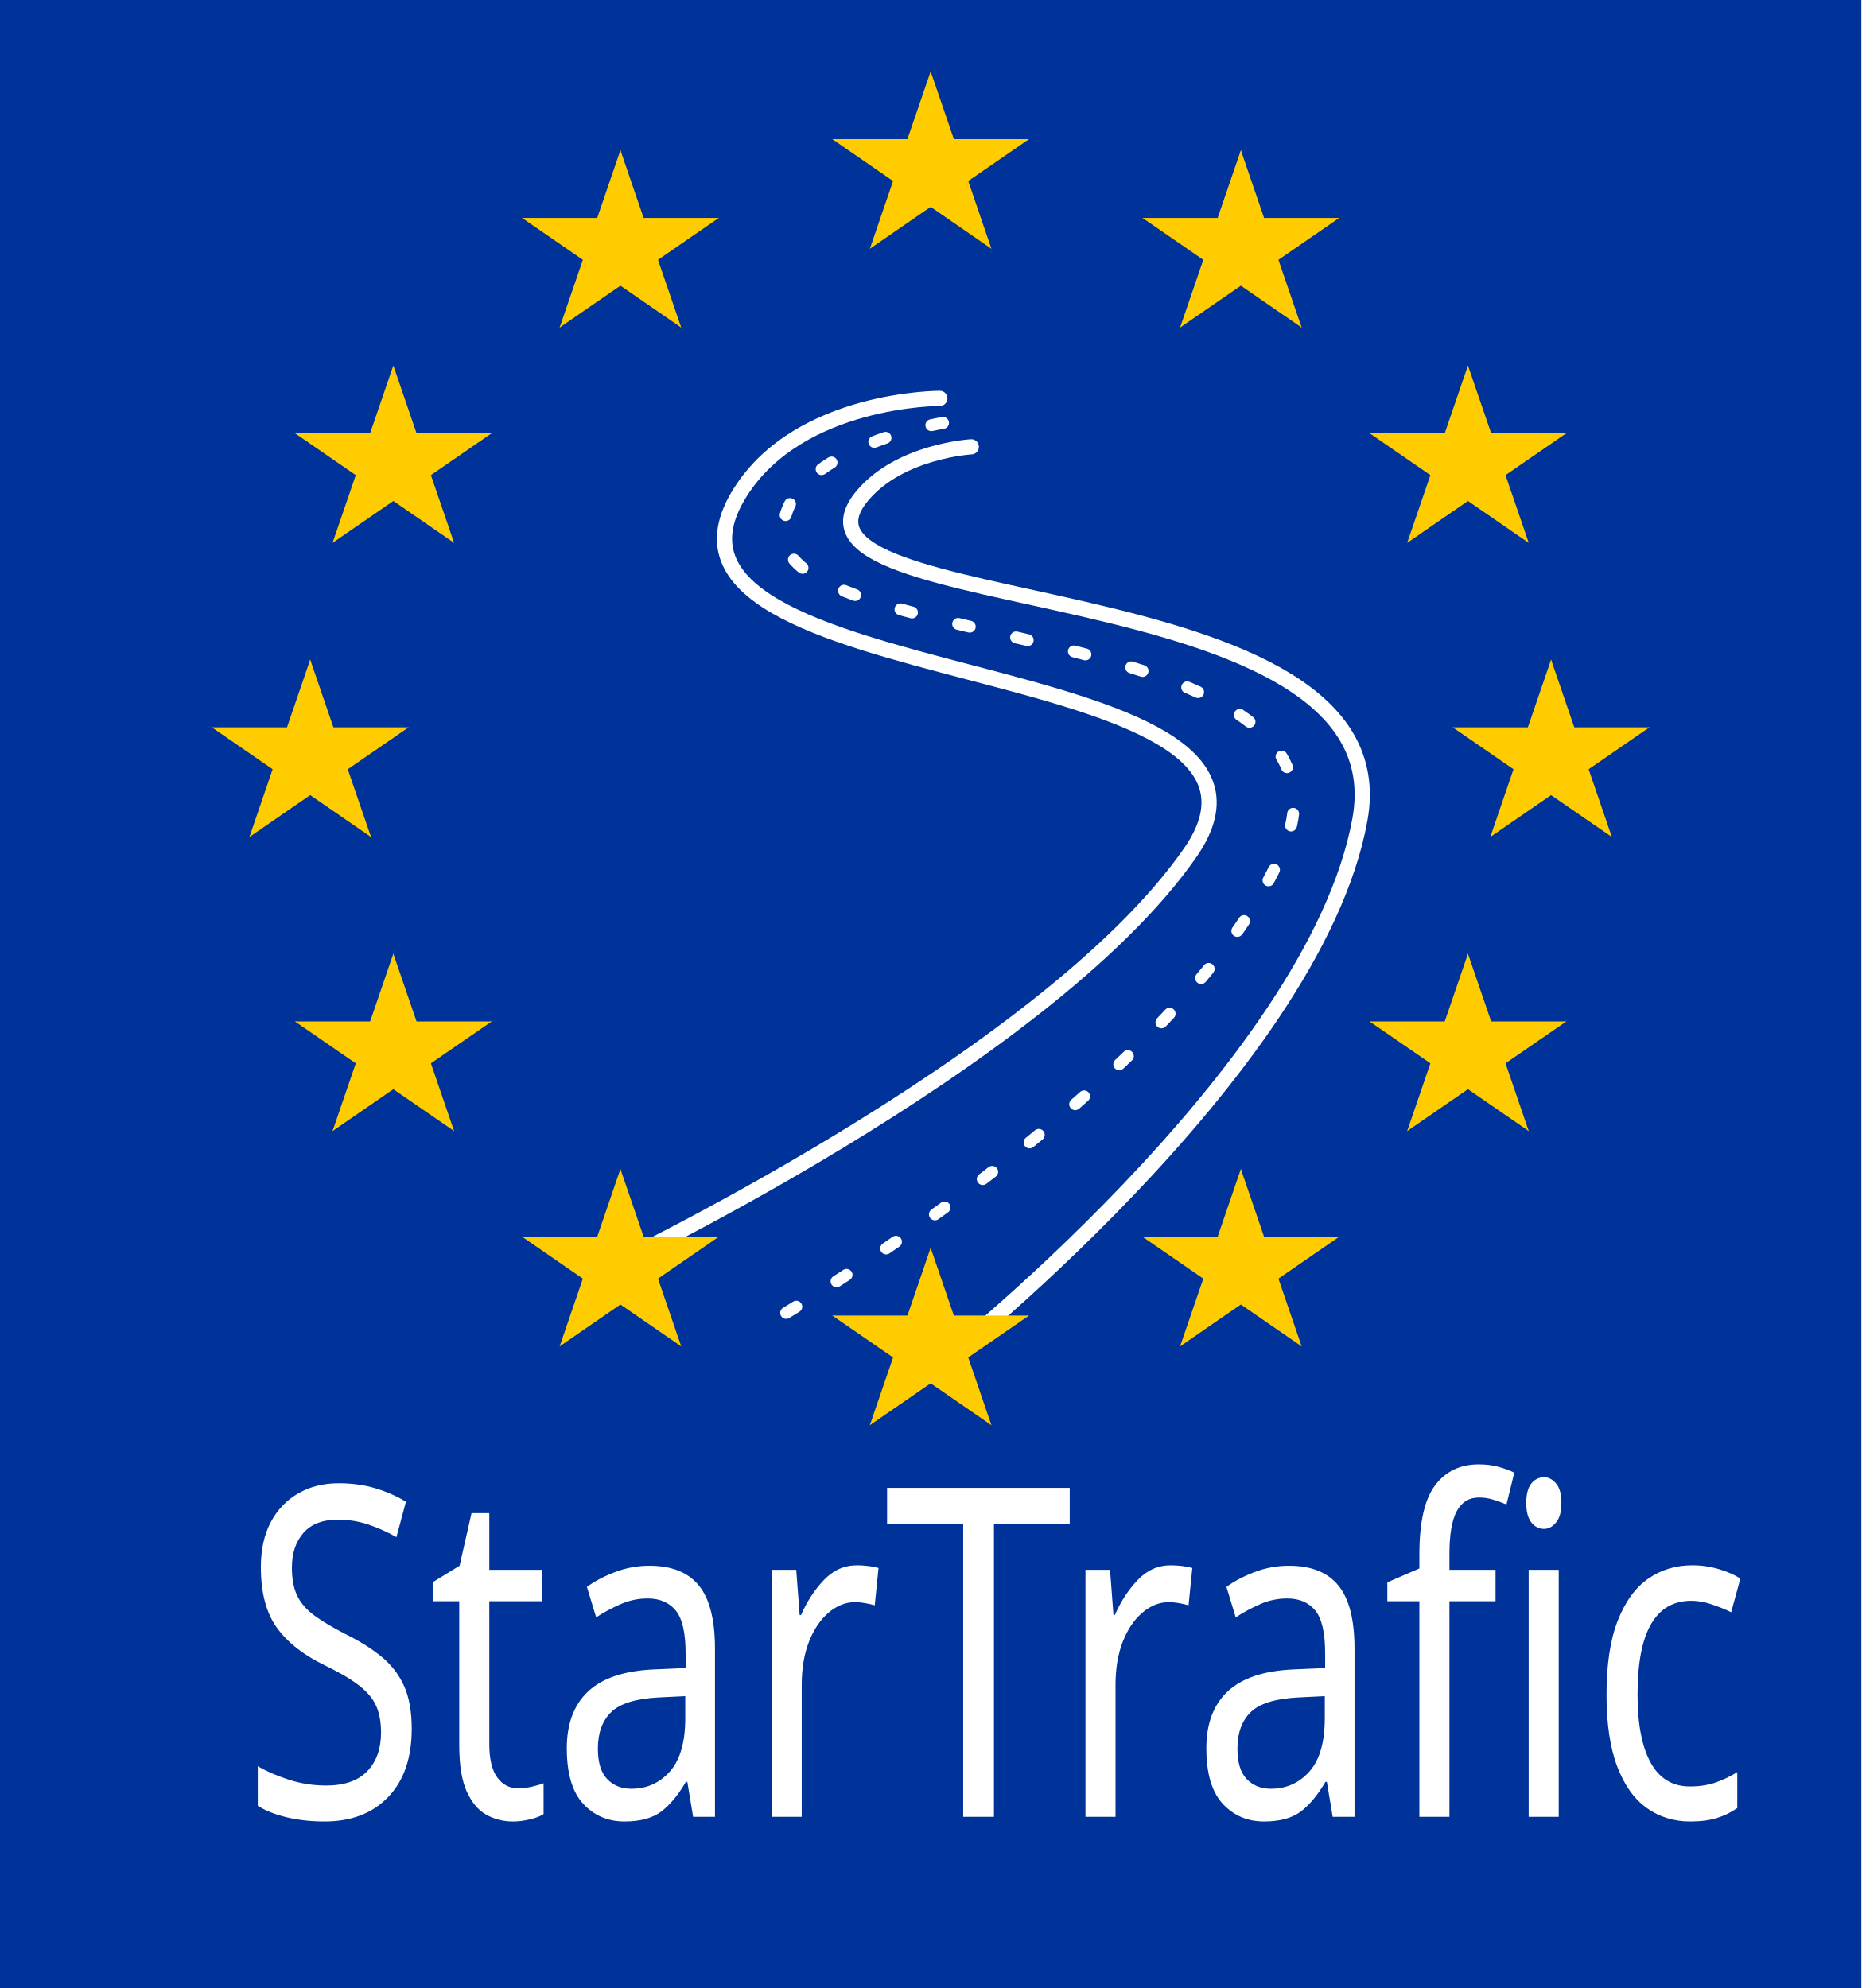
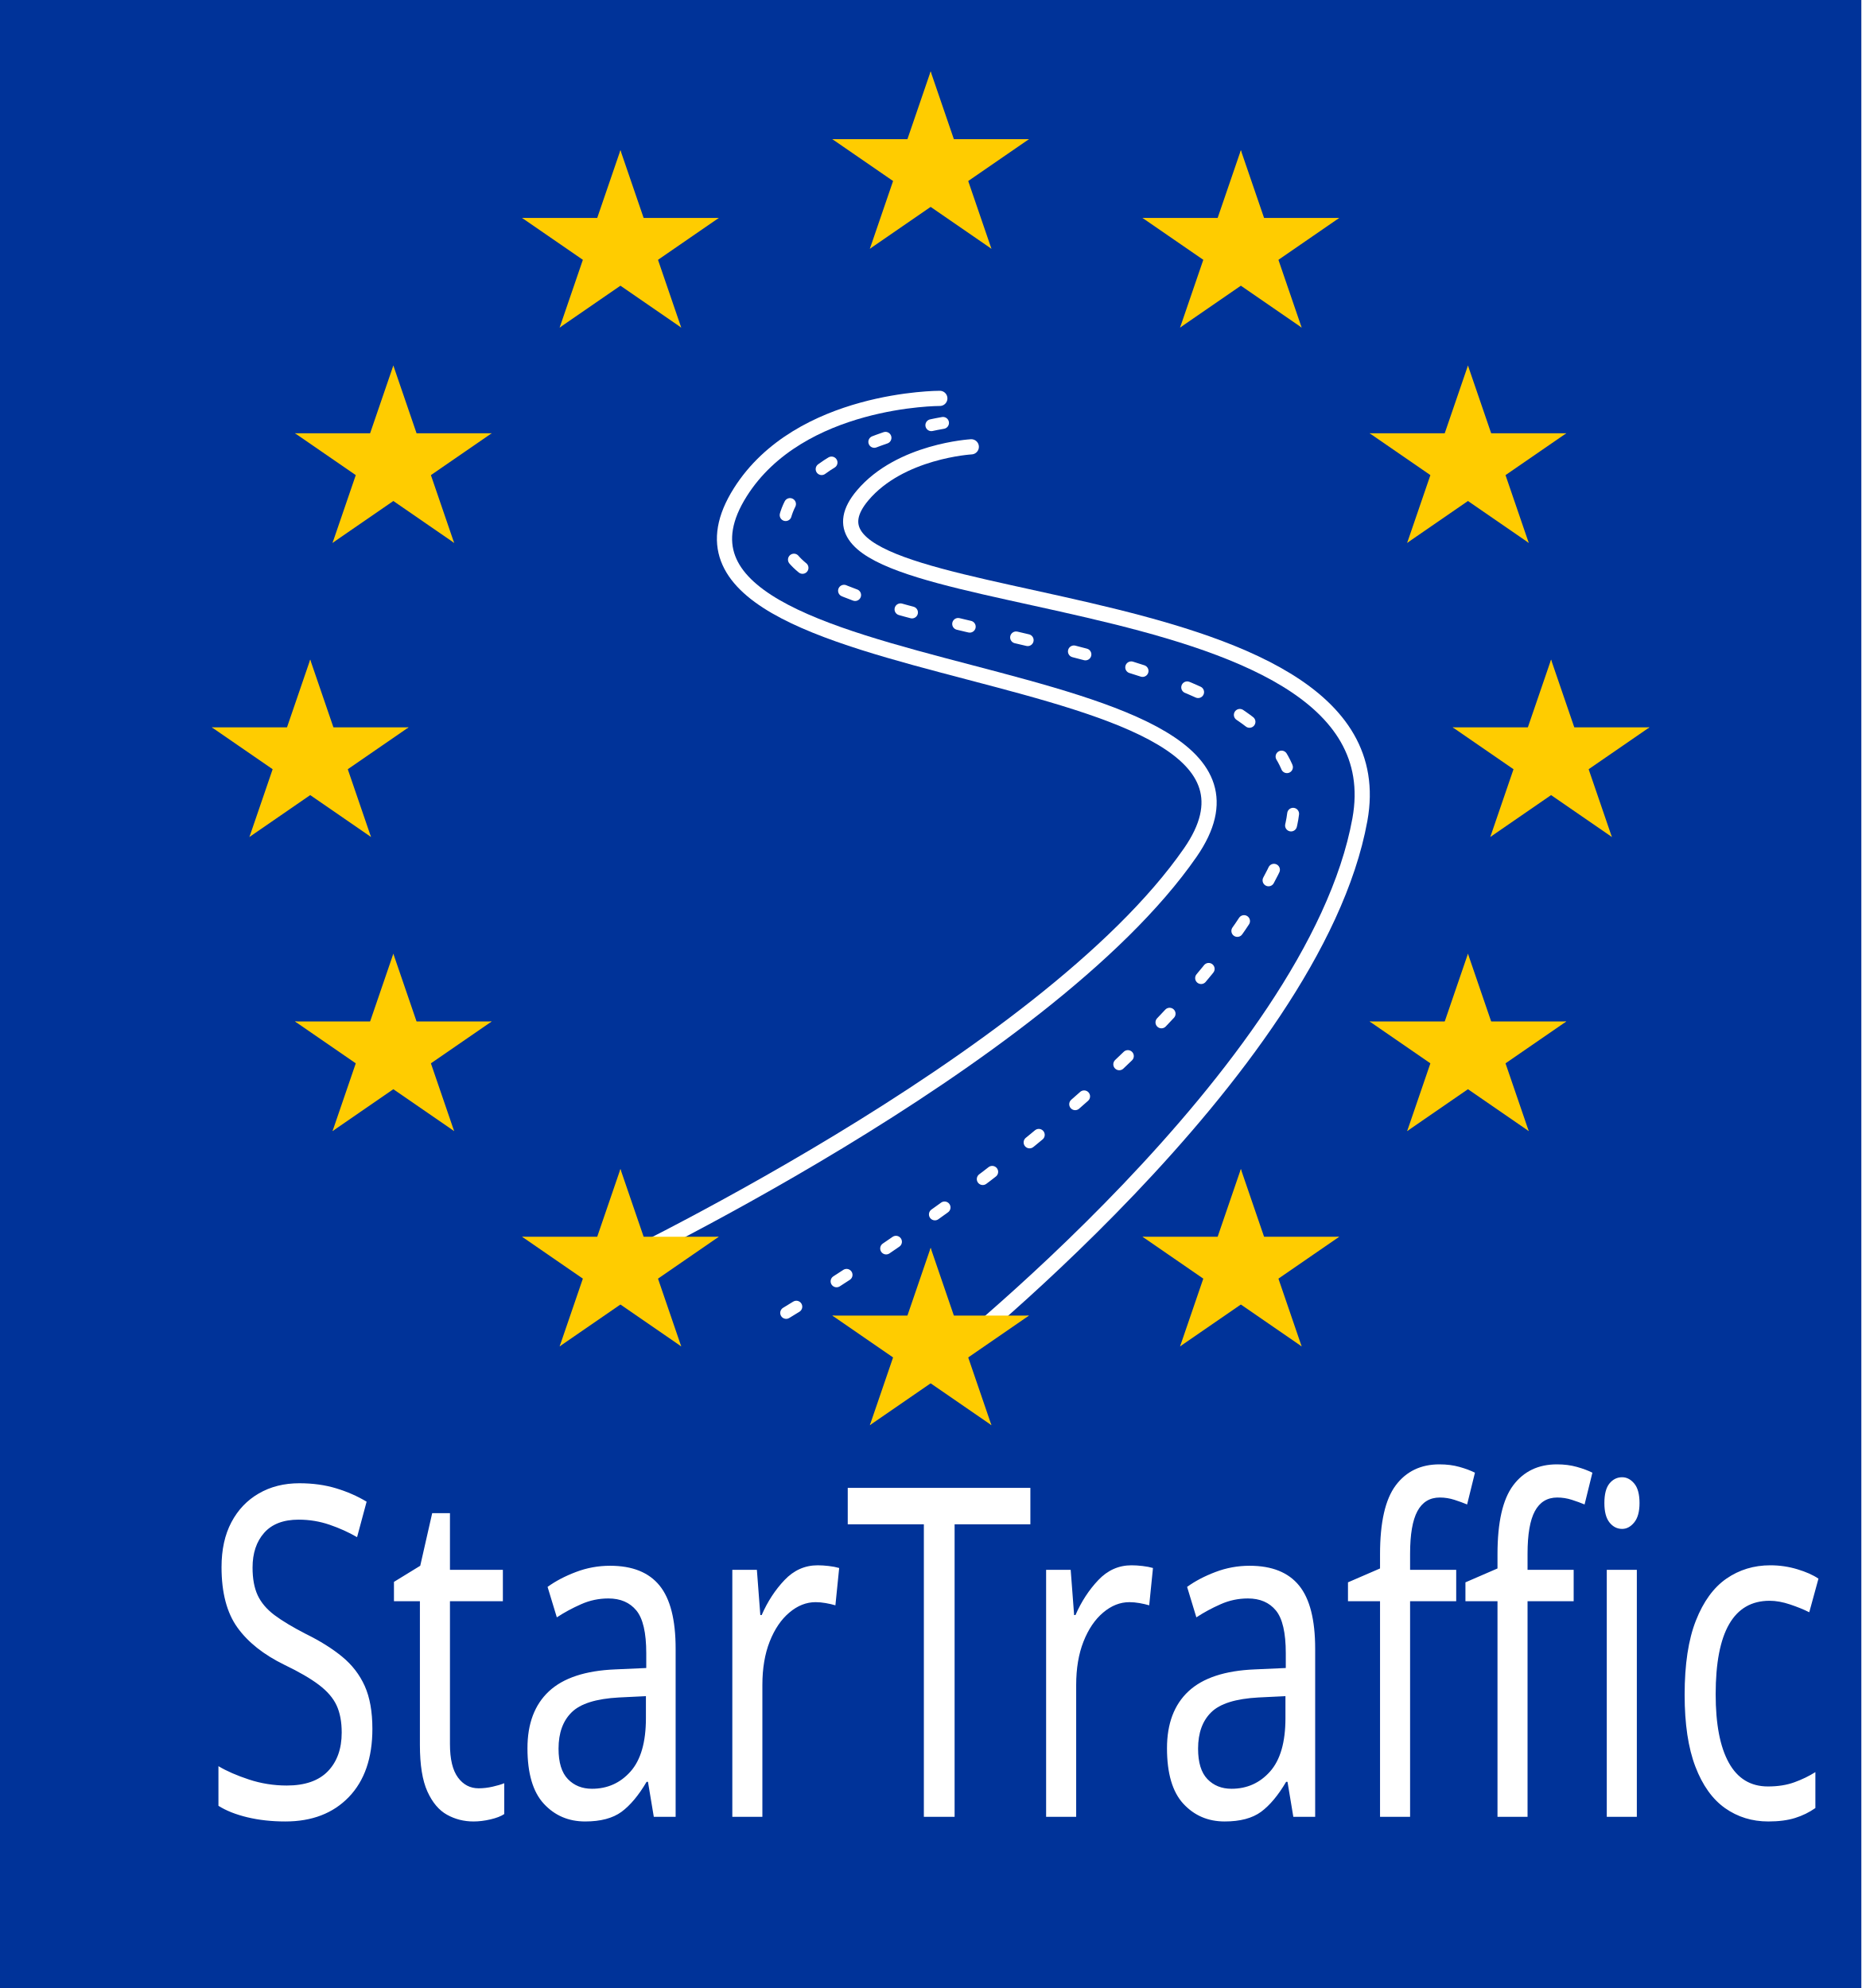
<svg xmlns="http://www.w3.org/2000/svg" xmlns:xlink="http://www.w3.org/1999/xlink" id="svg4200" height="468.001" width="438.068" version="1.1">
  <defs id="defs4204">
    <g id="s">
      <g id="c">
        <path transform="matrix(0.9510565,0.309017,-0.309017,0.9510565,0,-1)" d="M 0,0 0,1 0.5,1 Z" id="t" />
        <use id="use4209" transform="scale(-1,1)" xlink:href="#t" x="0" y="0" width="100%" height="100%" />
      </g>
      <g id="a">
        <use id="use4212" transform="matrix(0.309017,0.9510565,-0.9510565,0.309017,0,0)" xlink:href="#c" x="0" y="0" width="100%" height="100%" />
        <use id="use4214" transform="matrix(-0.809017,0.5877853,-0.5877853,-0.809017,0,0)" xlink:href="#c" x="0" y="0" width="100%" height="100%" />
      </g>
      <use id="use4216" transform="scale(-1,1)" xlink:href="#a" x="0" y="0" width="100%" height="100%" />
    </g>
  </defs>
  <path style="fill:#003399" d="m 0,0 0,468.001 438.068,0 L 438.068,0 0,0 Z" id="rect4218" />
  <path style="fill:none;fill-rule:evenodd;stroke:#ffffff;stroke-width:3.575;stroke-linecap:round;stroke-linejoin:round;stroke-miterlimit:4;stroke-dasharray:none;stroke-opacity:1" d="m 221.194,93.784 c 0,0 -32.933,-0.095 -46.956,22.095 -30.697,48.573 139.53,36.28 105.912,84.82 -34.194,49.37 -139.854,99.081 -139.854,99.081" id="path4164" />
  <path style="fill:none;fill-rule:evenodd;stroke:#ffffff;stroke-width:3.575;stroke-linecap:round;stroke-linejoin:round;stroke-miterlimit:4;stroke-dasharray:none;stroke-opacity:1" d="m 228.6,105.186 c 0,0 -16.724,0.937 -25.576,11.442 -25.226,29.938 127.884,16.674 117.035,76.334 -10.774,59.248 -100.724,129.594 -100.724,129.594" id="path4164-5" />
  <g id="g4220" transform="matrix(24.33715,0,0,23.07874,219.0342,178.3617)" style="fill:#ffcc00">
    <use id="use4222" y="-6" xlink:href="#s" x="0" width="100%" height="100%" />
    <use id="use4224" y="6" xlink:href="#s" x="0" width="100%" height="100%" />
    <g id="l">
      <use id="use4227" x="-6" xlink:href="#s" y="0" width="100%" height="100%" />
      <use id="use4229" transform="matrix(-0.809017,-0.5877853,0.5877853,-0.809017,-3,-5.196152)" xlink:href="#s" x="0" y="0" width="100%" height="100%" />
      <use id="use4231" transform="matrix(-0.809017,0.5877853,-0.5877853,-0.809017,-5.196152,-3)" xlink:href="#s" x="0" y="0" width="100%" height="100%" />
      <use id="use4233" transform="matrix(0.309017,0.9510565,-0.9510565,0.309017,-5.196152,3)" xlink:href="#s" x="0" y="0" width="100%" height="100%" />
      <use id="use4235" transform="matrix(0.309017,0.9510565,-0.9510565,0.309017,-3,5.196152)" xlink:href="#s" x="0" y="0" width="100%" height="100%" />
    </g>
    <use id="use4237" transform="scale(-1,1)" xlink:href="#l" x="0" y="0" width="100%" height="100%" />
  </g>
-   <text xml:space="preserve" style="font-style:normal;font-weight:normal;font-size:93.365px;line-height:125%;font-family:sans-serif;letter-spacing:0px;word-spacing:0px;fill:#000000;fill-opacity:1;stroke:none;stroke-width:1px;stroke-linecap:butt;stroke-linejoin:miter;stroke-opacity:1" x="65.723" y="368.144" id="text4189" transform="scale(0.86074,1.161791)">
-     <tspan id="tspan4191" x="65.723" y="368.144" style="font-style:normal;font-variant:normal;font-weight:normal;font-stretch:normal;font-family:'Lobster 1.4';-inkscape-font-specification:'Lobster 1.4, ';fill:#ffffff">StarTrafic</tspan>
+   <text xml:space="preserve" style="font-style:normal;font-weight:normal;font-size:93.365px;line-height:125%;font-family:sans-serif;letter-spacing:0px;word-spacing:0px;fill:#000000;fill-opacity:1;stroke:none;stroke-width:1px;stroke-linecap:butt;stroke-linejoin:miter;stroke-opacity:1" x="54.964" y="368.144" id="text4189" transform="scale(0.86074,1.161791)">
+     <tspan id="tspan4191" x="54.964" y="368.144" style="font-style:normal;font-variant:normal;font-weight:normal;font-stretch:normal;font-family:'Lobster 1.4';-inkscape-font-specification:'Lobster 1.4, ';fill:#ffffff">StarTraffic</tspan>
  </text>
  <path style="fill:none;fill-rule:evenodd;stroke:#ffffff;stroke-width:2.8;stroke-linecap:round;stroke-linejoin:round;stroke-miterlimit:4;stroke-dasharray:2.8, 11.2;stroke-dashoffset:0;stroke-opacity:1" d="m 221.947,99.558 c 0,0 -37.357,6.03 -37.65,25.728 -0.435,29.333 140.781,19.798 117.679,74.809 -23.253,55.371 -122.057,112.025 -122.057,112.025" id="path4164-9" />
</svg>
